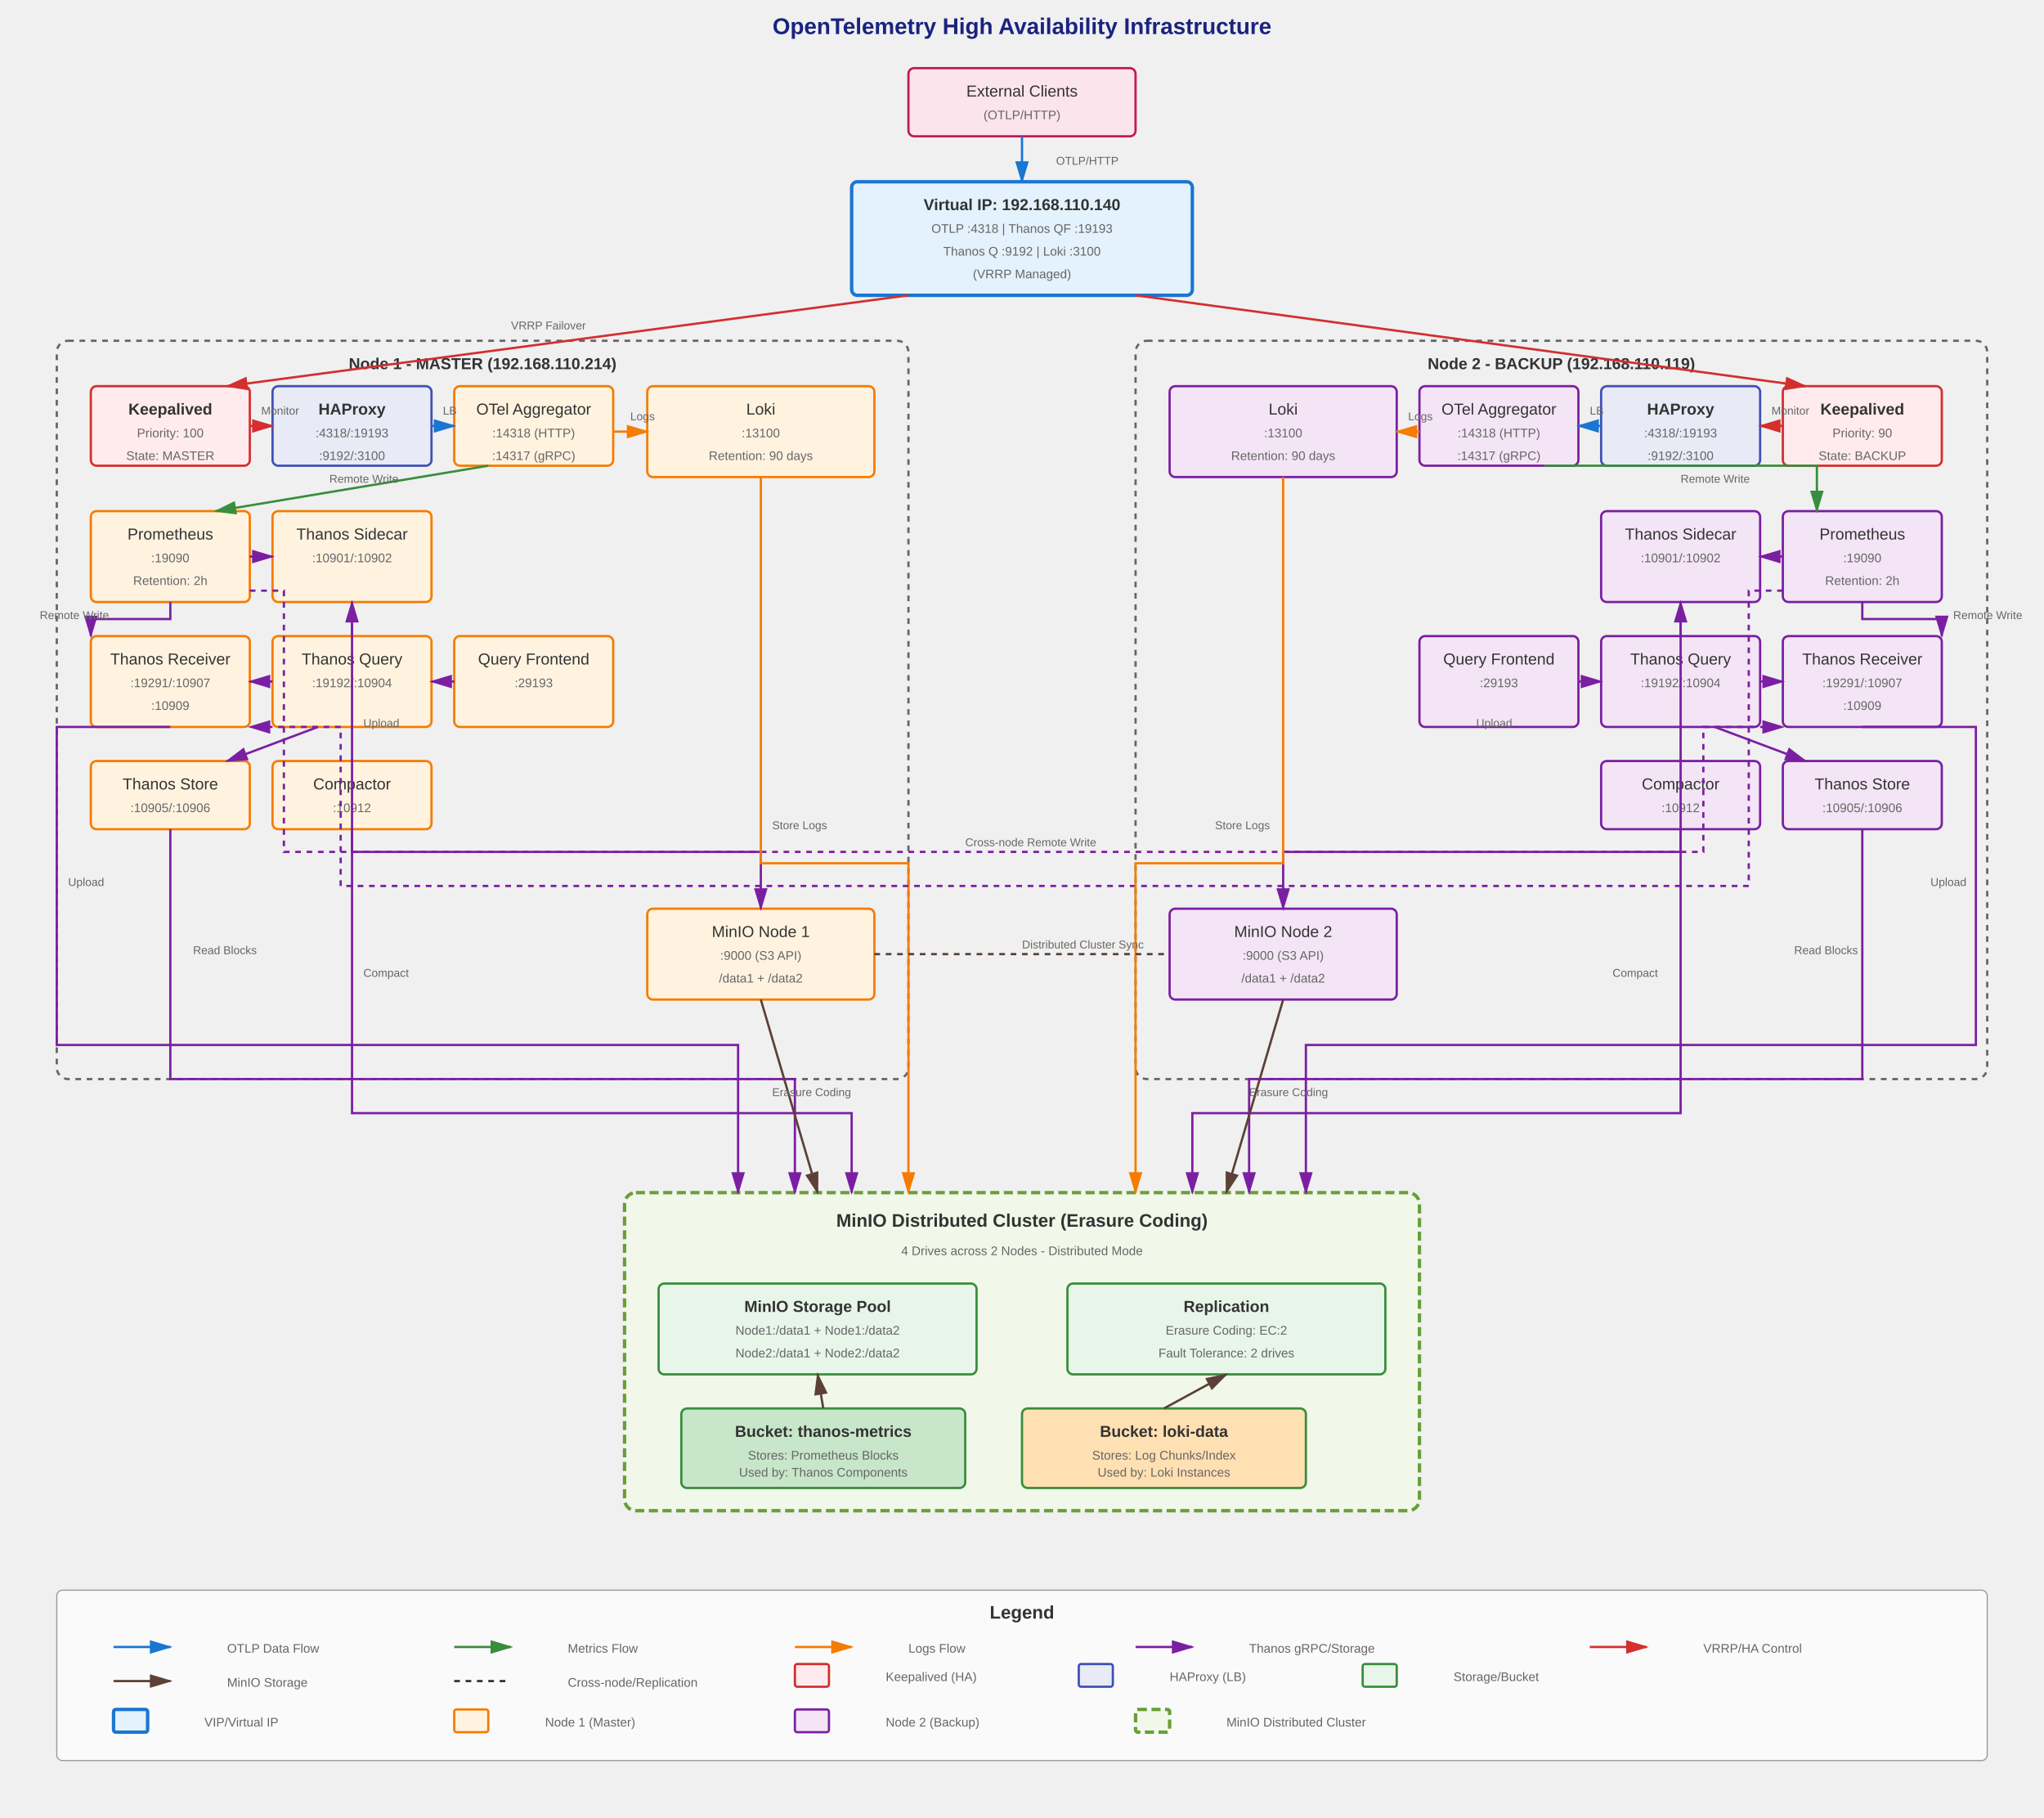
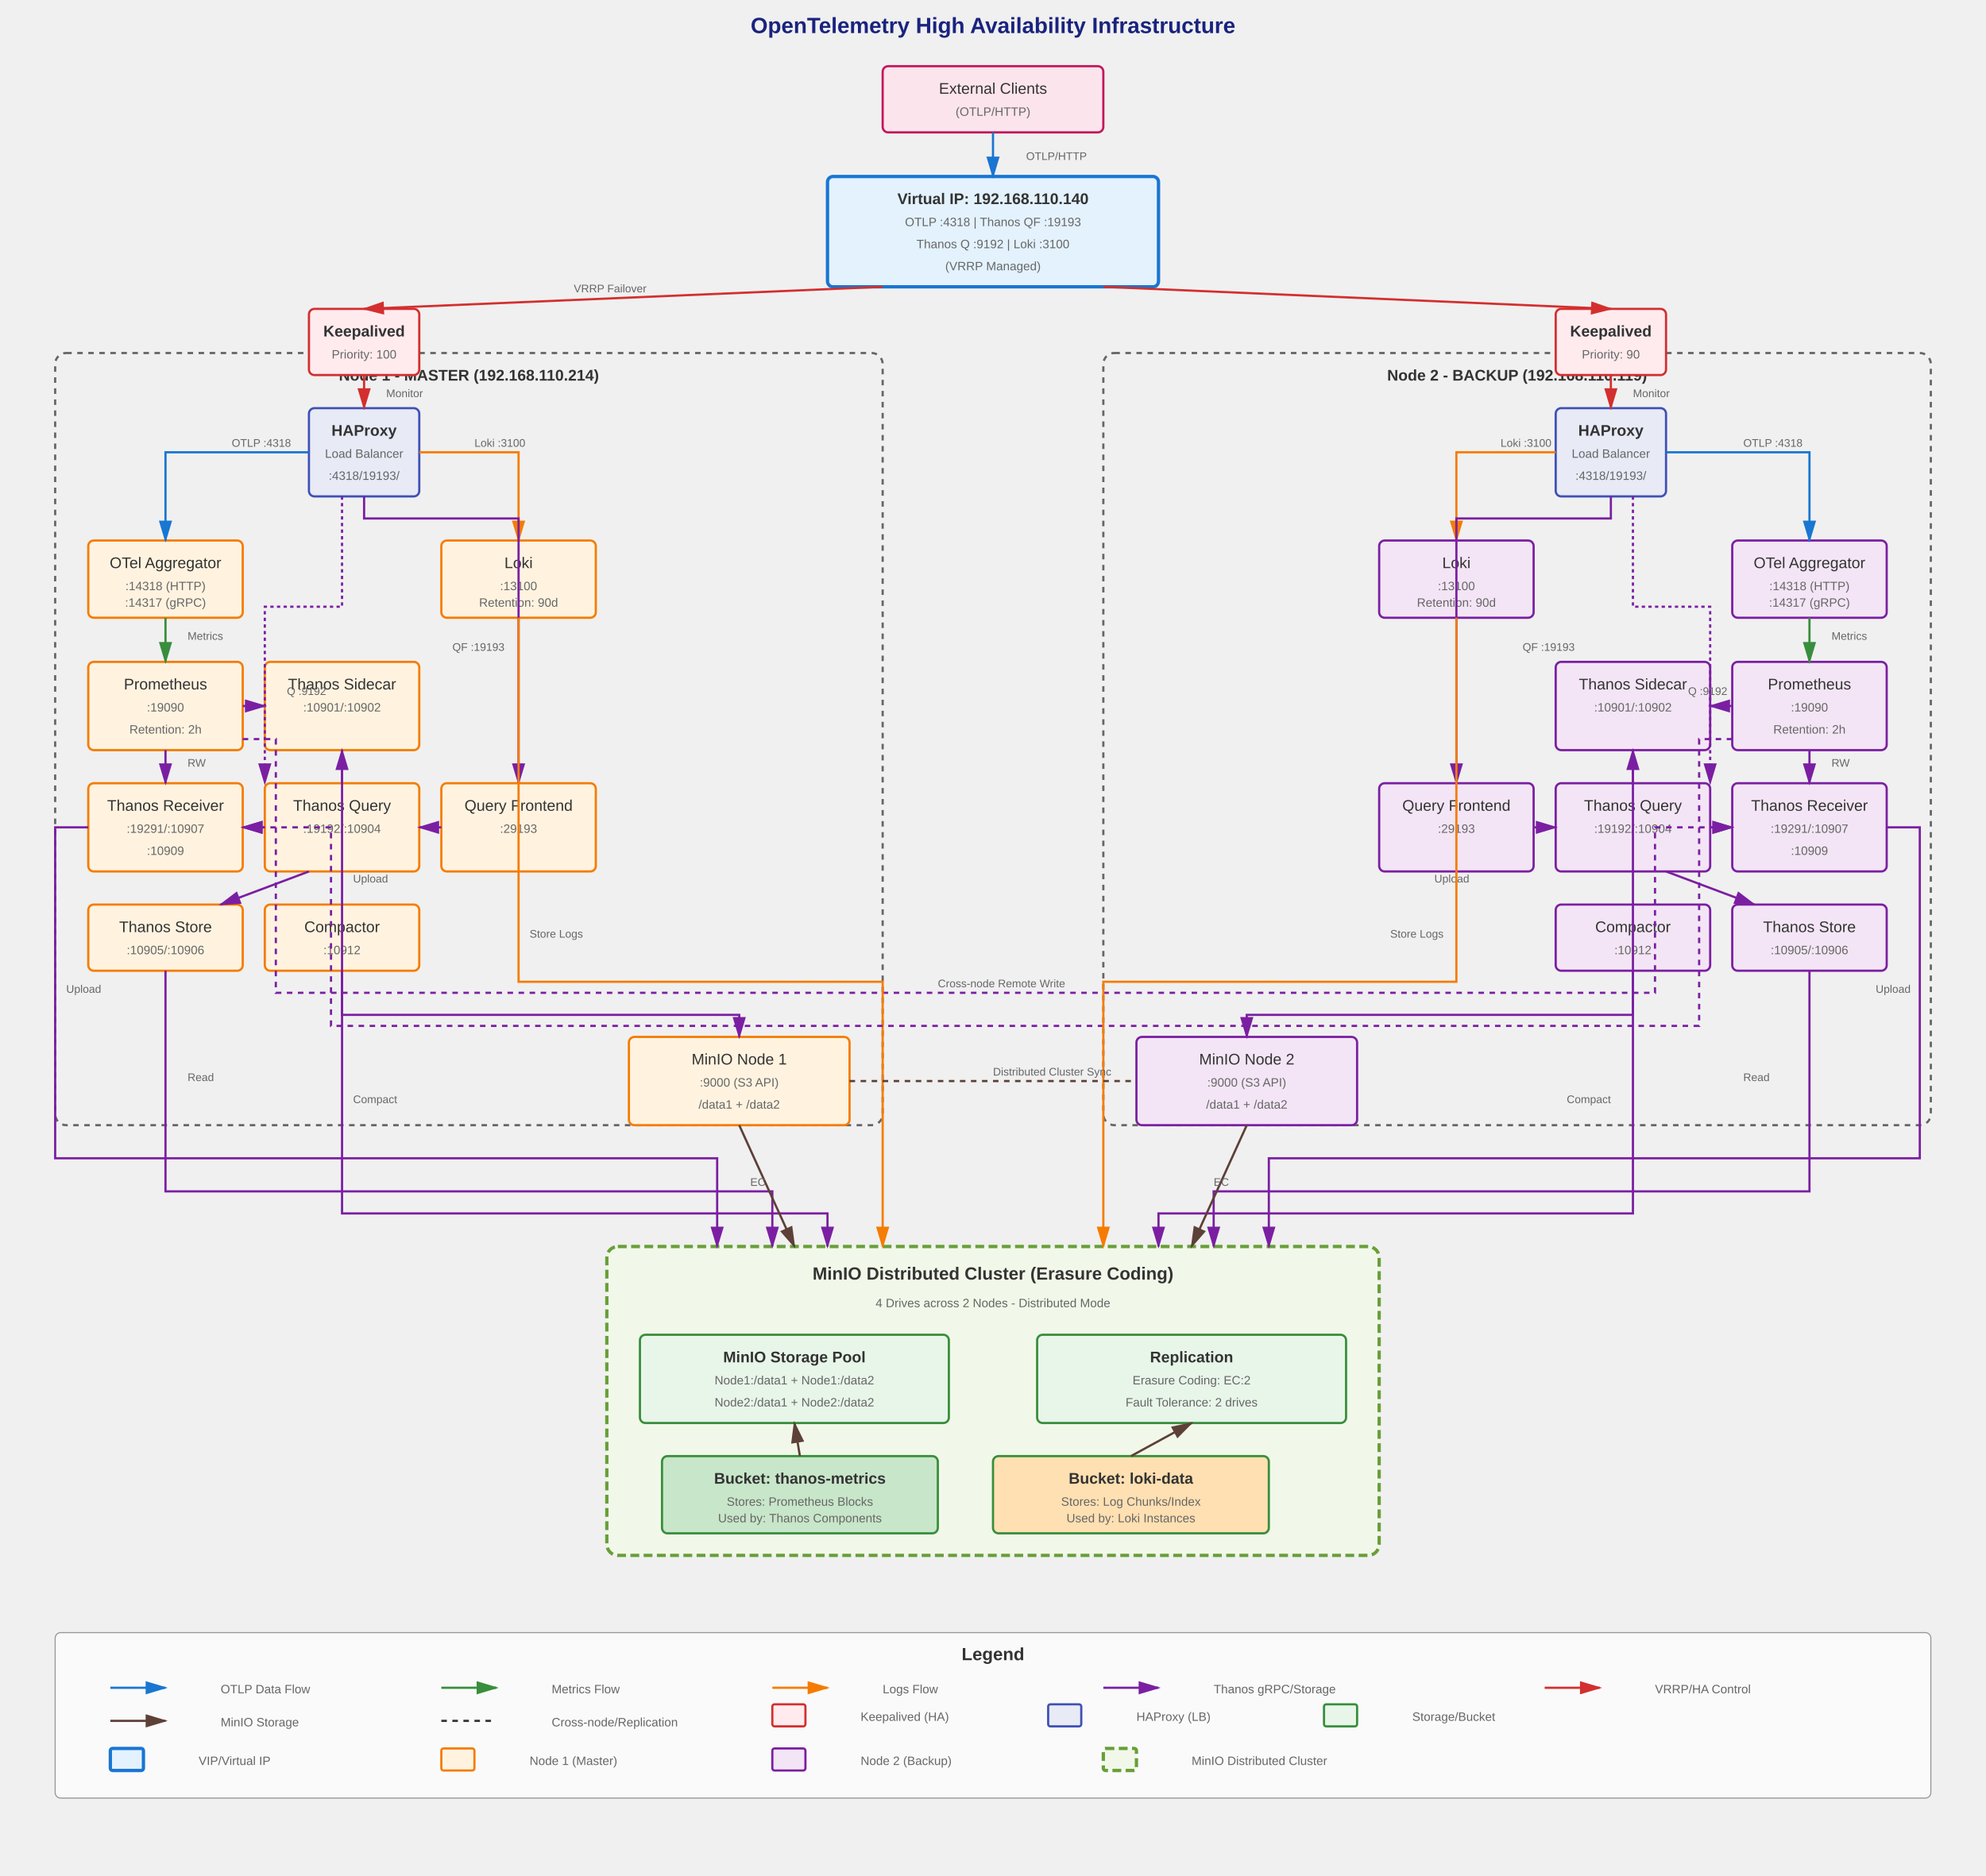
- <svg xmlns="http://www.w3.org/2000/svg" viewBox="0 0 1800 1600" width="1800" height="1600">
+ <svg xmlns="http://www.w3.org/2000/svg" viewBox="0 0 1800 1700" width="1800" height="1700">
  <defs>
    <style>
      .box { fill: #ffffff; stroke: #333; stroke-width: 2; }
      .cluster { fill: #f0f0f0; stroke: #666; stroke-width: 2; stroke-dasharray: 5,5; }
      .vip-box { fill: #e3f2fd; stroke: #1976d2; stroke-width: 3; }
      .master-box { fill: #fff3e0; stroke: #f57c00; stroke-width: 2; }
      .backup-box { fill: #f3e5f5; stroke: #7b1fa2; stroke-width: 2; }
      .storage-box { fill: #e8f5e9; stroke: #388e3c; stroke-width: 2; }
      .client-box { fill: #fce4ec; stroke: #c2185b; stroke-width: 2; }
      .keepalived-box { fill: #ffebee; stroke: #d32f2f; stroke-width: 2; }
      .haproxy-box { fill: #e8eaf6; stroke: #3f51b5; stroke-width: 2; }
      .minio-cluster { fill: #f1f8e9; stroke: #689f38; stroke-width: 3; stroke-dasharray: 8,4; }
      .text { font-family: Arial, sans-serif; font-size: 14px; fill: #333; text-anchor: middle; }
      .text-small { font-family: Arial, sans-serif; font-size: 11px; fill: #666; text-anchor: middle; }
      .title { font-family: Arial, sans-serif; font-size: 20px; font-weight: bold; fill: #1a237e; text-anchor: middle; }
      .label { font-family: Arial, sans-serif; font-size: 10px; fill: #666; }
      .line { stroke: #333; stroke-width: 2; fill: none; }
      .line-blue { stroke: #1976d2; stroke-width: 2; fill: none; }
      .line-orange { stroke: #f57c00; stroke-width: 2; fill: none; }
      .line-green { stroke: #388e3c; stroke-width: 2; fill: none; }
      .line-purple { stroke: #7b1fa2; stroke-width: 2; fill: none; }
      .line-brown { stroke: #5d4037; stroke-width: 2; fill: none; }
      .line-red { stroke: #d32f2f; stroke-width: 2; fill: none; }
      .arrow { stroke: #333; stroke-width: 2; fill: #333; }
    </style>
    <marker id="arrowhead" markerWidth="10" markerHeight="10" refX="9" refY="3" orient="auto">
      <polygon points="0 0, 10 3, 0 6" fill="#333" />
    </marker>
    <marker id="arrowhead-blue" markerWidth="10" markerHeight="10" refX="9" refY="3" orient="auto">
      <polygon points="0 0, 10 3, 0 6" fill="#1976d2" />
    </marker>
    <marker id="arrowhead-orange" markerWidth="10" markerHeight="10" refX="9" refY="3" orient="auto">
      <polygon points="0 0, 10 3, 0 6" fill="#f57c00" />
    </marker>
    <marker id="arrowhead-green" markerWidth="10" markerHeight="10" refX="9" refY="3" orient="auto">
      <polygon points="0 0, 10 3, 0 6" fill="#388e3c" />
    </marker>
    <marker id="arrowhead-purple" markerWidth="10" markerHeight="10" refX="9" refY="3" orient="auto">
      <polygon points="0 0, 10 3, 0 6" fill="#7b1fa2" />
    </marker>
    <marker id="arrowhead-red" markerWidth="10" markerHeight="10" refX="9" refY="3" orient="auto">
      <polygon points="0 0, 10 3, 0 6" fill="#d32f2f" />
    </marker>
    <marker id="arrowhead-brown" markerWidth="10" markerHeight="10" refX="9" refY="3" orient="auto">
      <polygon points="0 0, 10 3, 0 6" fill="#5d4037" />
    </marker>
  </defs>
  <text x="900" y="30" class="title">OpenTelemetry High Availability Infrastructure</text>
  <rect x="800" y="60" width="200" height="60" class="client-box" rx="5" />
  <text x="900" y="85" class="text">External Clients</text>
  <text x="900" y="105" class="text-small">(OTLP/HTTP)</text>
  <rect x="750" y="160" width="300" height="100" class="vip-box" rx="5" />
  <text x="900" y="185" class="text" style="font-weight: bold;">Virtual IP: 192.168.110.140</text>
  <text x="900" y="205" class="text-small">OTLP :4318 | Thanos QF :19193</text>
  <text x="900" y="225" class="text-small">Thanos Q :9192 | Loki :3100</text>
  <text x="900" y="245" class="text-small">(VRRP Managed)</text>
-   <rect x="50" y="300" width="750" height="650" class="cluster" rx="10" />
-   <text x="425" y="325" class="text" style="font-weight: bold;">Node 1 - MASTER (192.168.110.214)</text>
-   <rect x="80" y="340" width="140" height="70" class="keepalived-box" rx="5" />
-   <text x="150" y="365" class="text" style="font-weight: bold;">Keepalived</text>
-   <text x="150" y="385" class="text-small">Priority: 100</text>
-   <text x="150" y="405" class="text-small">State: MASTER</text>
-   <rect x="240" y="340" width="140" height="70" class="haproxy-box" rx="5" />
-   <text x="310" y="365" class="text" style="font-weight: bold;">HAProxy</text>
-   <text x="310" y="385" class="text-small">:4318/:19193</text>
-   <text x="310" y="405" class="text-small">:9192/:3100</text>
-   <rect x="400" y="340" width="140" height="70" class="master-box" rx="5" />
-   <text x="470" y="365" class="text">OTel Aggregator</text>
-   <text x="470" y="385" class="text-small">:14318 (HTTP)</text>
-   <text x="470" y="405" class="text-small">:14317 (gRPC)</text>
-   <rect x="80" y="450" width="140" height="80" class="master-box" rx="5" />
-   <text x="150" y="475" class="text">Prometheus</text>
-   <text x="150" y="495" class="text-small">:19090</text>
-   <text x="150" y="515" class="text-small">Retention: 2h</text>
-   <rect x="240" y="450" width="140" height="80" class="master-box" rx="5" />
-   <text x="310" y="475" class="text">Thanos Sidecar</text>
-   <text x="310" y="495" class="text-small">:10901/:10902</text>
-   <rect x="80" y="560" width="140" height="80" class="master-box" rx="5" />
-   <text x="150" y="585" class="text">Thanos Receiver</text>
-   <text x="150" y="605" class="text-small">:19291/:10907</text>
-   <text x="150" y="625" class="text-small">:10909</text>
-   <rect x="240" y="560" width="140" height="80" class="master-box" rx="5" />
-   <text x="310" y="585" class="text">Thanos Query</text>
-   <text x="310" y="605" class="text-small">:19192/:10904</text>
-   <rect x="400" y="560" width="140" height="80" class="master-box" rx="5" />
-   <text x="470" y="585" class="text">Query Frontend</text>
-   <text x="470" y="605" class="text-small">:29193</text>
-   <rect x="80" y="670" width="140" height="60" class="master-box" rx="5" />
-   <text x="150" y="695" class="text">Thanos Store</text>
-   <text x="150" y="715" class="text-small">:10905/:10906</text>
-   <rect x="240" y="670" width="140" height="60" class="master-box" rx="5" />
-   <text x="310" y="695" class="text">Compactor</text>
-   <text x="310" y="715" class="text-small">:10912</text>
-   <rect x="570" y="340" width="200" height="80" class="master-box" rx="5" />
-   <text x="670" y="365" class="text">Loki</text>
-   <text x="670" y="385" class="text-small">:13100</text>
-   <text x="670" y="405" class="text-small">Retention: 90 days</text>
-   <rect x="570" y="800" width="200" height="80" class="master-box" rx="5" />
-   <text x="670" y="825" class="text">MinIO Node 1</text>
-   <text x="670" y="845" class="text-small">:9000 (S3 API)</text>
-   <text x="670" y="865" class="text-small">/data1 + /data2</text>
-   <rect x="1000" y="300" width="750" height="650" class="cluster" rx="10" />
-   <text x="1375" y="325" class="text" style="font-weight: bold;">Node 2 - BACKUP (192.168.110.119)</text>
-   <rect x="1570" y="340" width="140" height="70" class="keepalived-box" rx="5" />
-   <text x="1640" y="365" class="text" style="font-weight: bold;">Keepalived</text>
-   <text x="1640" y="385" class="text-small">Priority: 90</text>
-   <text x="1640" y="405" class="text-small">State: BACKUP</text>
-   <rect x="1410" y="340" width="140" height="70" class="haproxy-box" rx="5" />
-   <text x="1480" y="365" class="text" style="font-weight: bold;">HAProxy</text>
-   <text x="1480" y="385" class="text-small">:4318/:19193</text>
-   <text x="1480" y="405" class="text-small">:9192/:3100</text>
-   <rect x="1250" y="340" width="140" height="70" class="backup-box" rx="5" />
-   <text x="1320" y="365" class="text">OTel Aggregator</text>
-   <text x="1320" y="385" class="text-small">:14318 (HTTP)</text>
-   <text x="1320" y="405" class="text-small">:14317 (gRPC)</text>
-   <rect x="1570" y="450" width="140" height="80" class="backup-box" rx="5" />
-   <text x="1640" y="475" class="text">Prometheus</text>
-   <text x="1640" y="495" class="text-small">:19090</text>
-   <text x="1640" y="515" class="text-small">Retention: 2h</text>
-   <rect x="1410" y="450" width="140" height="80" class="backup-box" rx="5" />
-   <text x="1480" y="475" class="text">Thanos Sidecar</text>
-   <text x="1480" y="495" class="text-small">:10901/:10902</text>
-   <rect x="1570" y="560" width="140" height="80" class="backup-box" rx="5" />
-   <text x="1640" y="585" class="text">Thanos Receiver</text>
-   <text x="1640" y="605" class="text-small">:19291/:10907</text>
-   <text x="1640" y="625" class="text-small">:10909</text>
-   <rect x="1410" y="560" width="140" height="80" class="backup-box" rx="5" />
-   <text x="1480" y="585" class="text">Thanos Query</text>
-   <text x="1480" y="605" class="text-small">:19192/:10904</text>
-   <rect x="1250" y="560" width="140" height="80" class="backup-box" rx="5" />
-   <text x="1320" y="585" class="text">Query Frontend</text>
-   <text x="1320" y="605" class="text-small">:29193</text>
-   <rect x="1570" y="670" width="140" height="60" class="backup-box" rx="5" />
-   <text x="1640" y="695" class="text">Thanos Store</text>
-   <text x="1640" y="715" class="text-small">:10905/:10906</text>
-   <rect x="1410" y="670" width="140" height="60" class="backup-box" rx="5" />
-   <text x="1480" y="695" class="text">Compactor</text>
-   <text x="1480" y="715" class="text-small">:10912</text>
-   <rect x="1030" y="340" width="200" height="80" class="backup-box" rx="5" />
-   <text x="1130" y="365" class="text">Loki</text>
-   <text x="1130" y="385" class="text-small">:13100</text>
-   <text x="1130" y="405" class="text-small">Retention: 90 days</text>
-   <rect x="1030" y="800" width="200" height="80" class="backup-box" rx="5" />
-   <text x="1130" y="825" class="text">MinIO Node 2</text>
-   <text x="1130" y="845" class="text-small">:9000 (S3 API)</text>
-   <text x="1130" y="865" class="text-small">/data1 + /data2</text>
-   <rect x="550" y="1050" width="700" height="280" class="minio-cluster" rx="10" />
-   <text x="900" y="1080" class="text" style="font-weight: bold; font-size: 16px;">MinIO Distributed Cluster (Erasure Coding)</text>
-   <text x="900" y="1105" class="text-small">4 Drives across 2 Nodes - Distributed Mode</text>
-   <rect x="580" y="1130" width="280" height="80" class="storage-box" rx="5" />
-   <text x="720" y="1155" class="text" style="font-weight: bold;">MinIO Storage Pool</text>
-   <text x="720" y="1175" class="text-small">Node1:/data1 + Node1:/data2</text>
-   <text x="720" y="1195" class="text-small">Node2:/data1 + Node2:/data2</text>
-   <rect x="940" y="1130" width="280" height="80" class="storage-box" rx="5" />
-   <text x="1080" y="1155" class="text" style="font-weight: bold;">Replication</text>
-   <text x="1080" y="1175" class="text-small">Erasure Coding: EC:2</text>
-   <text x="1080" y="1195" class="text-small">Fault Tolerance: 2 drives</text>
-   <rect x="600" y="1240" width="250" height="70" class="storage-box" rx="5" style="fill: #c8e6c9;" />
-   <text x="725" y="1265" class="text" style="font-weight: bold;">Bucket: thanos-metrics</text>
-   <text x="725" y="1285" class="text-small">Stores: Prometheus Blocks</text>
-   <text x="725" y="1300" class="text-small">Used by: Thanos Components</text>
-   <rect x="900" y="1240" width="250" height="70" class="storage-box" rx="5" style="fill: #ffe0b2;" />
-   <text x="1025" y="1265" class="text" style="font-weight: bold;">Bucket: loki-data</text>
-   <text x="1025" y="1285" class="text-small">Stores: Log Chunks/Index</text>
-   <text x="1025" y="1300" class="text-small">Used by: Loki Instances</text>
-   <line x1="900" y1="120" x2="900" y2="160" class="line-blue" marker-end="url(#arrowhead-blue)" />
+   <rect x="50" y="320" width="750" height="700" class="cluster" rx="10" />
+   <text x="425" y="345" class="text" style="font-weight: bold;">Node 1 - MASTER (192.168.110.214)</text>
+   <rect x="280" y="280" width="100" height="60" class="keepalived-box" rx="5" />
+   <text x="330" y="305" class="text" style="font-weight: bold;">Keepalived</text>
+   <text x="330" y="325" class="text-small">Priority: 100</text>
+   <rect x="280" y="370" width="100" height="80" class="haproxy-box" rx="5" />
+   <text x="330" y="395" class="text" style="font-weight: bold;">HAProxy</text>
+   <text x="330" y="415" class="text-small">Load Balancer</text>
+   <text x="330" y="435" class="text-small">:4318/19193/</text>
+   <rect x="80" y="490" width="140" height="70" class="master-box" rx="5" />
+   <text x="150" y="515" class="text">OTel Aggregator</text>
+   <text x="150" y="535" class="text-small">:14318 (HTTP)</text>
+   <text x="150" y="550" class="text-small">:14317 (gRPC)</text>
+   <rect x="80" y="600" width="140" height="80" class="master-box" rx="5" />
+   <text x="150" y="625" class="text">Prometheus</text>
+   <text x="150" y="645" class="text-small">:19090</text>
+   <text x="150" y="665" class="text-small">Retention: 2h</text>
+   <rect x="240" y="600" width="140" height="80" class="master-box" rx="5" />
+   <text x="310" y="625" class="text">Thanos Sidecar</text>
+   <text x="310" y="645" class="text-small">:10901/:10902</text>
+   <rect x="80" y="710" width="140" height="80" class="master-box" rx="5" />
+   <text x="150" y="735" class="text">Thanos Receiver</text>
+   <text x="150" y="755" class="text-small">:19291/:10907</text>
+   <text x="150" y="775" class="text-small">:10909</text>
+   <rect x="240" y="710" width="140" height="80" class="master-box" rx="5" />
+   <text x="310" y="735" class="text">Thanos Query</text>
+   <text x="310" y="755" class="text-small">:19192/:10904</text>
+   <rect x="400" y="710" width="140" height="80" class="master-box" rx="5" />
+   <text x="470" y="735" class="text">Query Frontend</text>
+   <text x="470" y="755" class="text-small">:29193</text>
+   <rect x="80" y="820" width="140" height="60" class="master-box" rx="5" />
+   <text x="150" y="845" class="text">Thanos Store</text>
+   <text x="150" y="865" class="text-small">:10905/:10906</text>
+   <rect x="240" y="820" width="140" height="60" class="master-box" rx="5" />
+   <text x="310" y="845" class="text">Compactor</text>
+   <text x="310" y="865" class="text-small">:10912</text>
+   <rect x="400" y="490" width="140" height="70" class="master-box" rx="5" />
+   <text x="470" y="515" class="text">Loki</text>
+   <text x="470" y="535" class="text-small">:13100</text>
+   <text x="470" y="550" class="text-small">Retention: 90d</text>
+   <rect x="570" y="940" width="200" height="80" class="master-box" rx="5" />
+   <text x="670" y="965" class="text">MinIO Node 1</text>
+   <text x="670" y="985" class="text-small">:9000 (S3 API)</text>
+   <text x="670" y="1005" class="text-small">/data1 + /data2</text>
+   <rect x="1000" y="320" width="750" height="700" class="cluster" rx="10" />
+   <text x="1375" y="345" class="text" style="font-weight: bold;">Node 2 - BACKUP (192.168.110.119)</text>
+   <rect x="1410" y="280" width="100" height="60" class="keepalived-box" rx="5" />
+   <text x="1460" y="305" class="text" style="font-weight: bold;">Keepalived</text>
+   <text x="1460" y="325" class="text-small">Priority: 90</text>
+   <rect x="1410" y="370" width="100" height="80" class="haproxy-box" rx="5" />
+   <text x="1460" y="395" class="text" style="font-weight: bold;">HAProxy</text>
+   <text x="1460" y="415" class="text-small">Load Balancer</text>
+   <text x="1460" y="435" class="text-small">:4318/19193/</text>
+   <rect x="1570" y="490" width="140" height="70" class="backup-box" rx="5" />
+   <text x="1640" y="515" class="text">OTel Aggregator</text>
+   <text x="1640" y="535" class="text-small">:14318 (HTTP)</text>
+   <text x="1640" y="550" class="text-small">:14317 (gRPC)</text>
+   <rect x="1570" y="600" width="140" height="80" class="backup-box" rx="5" />
+   <text x="1640" y="625" class="text">Prometheus</text>
+   <text x="1640" y="645" class="text-small">:19090</text>
+   <text x="1640" y="665" class="text-small">Retention: 2h</text>
+   <rect x="1410" y="600" width="140" height="80" class="backup-box" rx="5" />
+   <text x="1480" y="625" class="text">Thanos Sidecar</text>
+   <text x="1480" y="645" class="text-small">:10901/:10902</text>
+   <rect x="1570" y="710" width="140" height="80" class="backup-box" rx="5" />
+   <text x="1640" y="735" class="text">Thanos Receiver</text>
+   <text x="1640" y="755" class="text-small">:19291/:10907</text>
+   <text x="1640" y="775" class="text-small">:10909</text>
+   <rect x="1410" y="710" width="140" height="80" class="backup-box" rx="5" />
+   <text x="1480" y="735" class="text">Thanos Query</text>
+   <text x="1480" y="755" class="text-small">:19192/:10904</text>
+   <rect x="1250" y="710" width="140" height="80" class="backup-box" rx="5" />
+   <text x="1320" y="735" class="text">Query Frontend</text>
+   <text x="1320" y="755" class="text-small">:29193</text>
+   <rect x="1570" y="820" width="140" height="60" class="backup-box" rx="5" />
+   <text x="1640" y="845" class="text">Thanos Store</text>
+   <text x="1640" y="865" class="text-small">:10905/:10906</text>
+   <rect x="1410" y="820" width="140" height="60" class="backup-box" rx="5" />
+   <text x="1480" y="845" class="text">Compactor</text>
+   <text x="1480" y="865" class="text-small">:10912</text>
+   <rect x="1250" y="490" width="140" height="70" class="backup-box" rx="5" />
+   <text x="1320" y="515" class="text">Loki</text>
+   <text x="1320" y="535" class="text-small">:13100</text>
+   <text x="1320" y="550" class="text-small">Retention: 90d</text>
+   <rect x="1030" y="940" width="200" height="80" class="backup-box" rx="5" />
+   <text x="1130" y="965" class="text">MinIO Node 2</text>
+   <text x="1130" y="985" class="text-small">:9000 (S3 API)</text>
+   <text x="1130" y="1005" class="text-small">/data1 + /data2</text>
+   <rect x="550" y="1130" width="700" height="280" class="minio-cluster" rx="10" />
+   <text x="900" y="1160" class="text" style="font-weight: bold; font-size: 16px;">MinIO Distributed Cluster (Erasure Coding)</text>
+   <text x="900" y="1185" class="text-small">4 Drives across 2 Nodes - Distributed Mode</text>
+   <rect x="580" y="1210" width="280" height="80" class="storage-box" rx="5" />
+   <text x="720" y="1235" class="text" style="font-weight: bold;">MinIO Storage Pool</text>
+   <text x="720" y="1255" class="text-small">Node1:/data1 + Node1:/data2</text>
+   <text x="720" y="1275" class="text-small">Node2:/data1 + Node2:/data2</text>
+   <rect x="940" y="1210" width="280" height="80" class="storage-box" rx="5" />
+   <text x="1080" y="1235" class="text" style="font-weight: bold;">Replication</text>
+   <text x="1080" y="1255" class="text-small">Erasure Coding: EC:2</text>
+   <text x="1080" y="1275" class="text-small">Fault Tolerance: 2 drives</text>
+   <rect x="600" y="1320" width="250" height="70" class="storage-box" rx="5" style="fill: #c8e6c9;" />
+   <text x="725" y="1345" class="text" style="font-weight: bold;">Bucket: thanos-metrics</text>
+   <text x="725" y="1365" class="text-small">Stores: Prometheus Blocks</text>
+   <text x="725" y="1380" class="text-small">Used by: Thanos Components</text>
+   <rect x="900" y="1320" width="250" height="70" class="storage-box" rx="5" style="fill: #ffe0b2;" />
+   <text x="1025" y="1345" class="text" style="font-weight: bold;">Bucket: loki-data</text>
+   <text x="1025" y="1365" class="text-small">Stores: Log Chunks/Index</text>
+   <text x="1025" y="1380" class="text-small">Used by: Loki Instances</text>
+   <path d="M 900,120 L 900,160" class="line-blue" marker-end="url(#arrowhead-blue)" />
  <text x="930" y="145" class="label" fill="#1976d2">OTLP/HTTP</text>
-   <line x1="800" y1="260" x2="200" y2="340" class="line-red" marker-end="url(#arrowhead-red)" />
-   <text x="450" y="290" class="label" fill="#d32f2f">VRRP Failover</text>
-   <line x1="1000" y1="260" x2="1590" y2="340" class="line-red" marker-end="url(#arrowhead-red)" />
-   <line x1="220" y1="375" x2="240" y2="375" class="line-red" marker-end="url(#arrowhead-red)" />
-   <text x="230" y="365" class="label" fill="#d32f2f">Monitor</text>
-   <line x1="380" y1="375" x2="400" y2="375" class="line-blue" marker-end="url(#arrowhead-blue)" />
-   <text x="390" y="365" class="label" fill="#1976d2">LB</text>
-   <line x1="430" y1="410" x2="190" y2="450" class="line-green" marker-end="url(#arrowhead-green)" />
-   <text x="290" y="425" class="label" fill="#388e3c">Remote Write</text>
-   <line x1="540" y1="380" x2="570" y2="380" class="line-orange" marker-end="url(#arrowhead-orange)" />
-   <text x="555" y="370" class="label" fill="#f57c00">Logs</text>
-   <line x1="220" y1="490" x2="240" y2="490" class="line-purple" marker-end="url(#arrowhead-purple)" />
-   <path d="M 150,530 L 150,545 L 80,545 L 80,560" class="line-purple" marker-end="url(#arrowhead-purple)" />
-   <text x="35" y="545" class="label" fill="#7b1fa2">Remote Write</text>
-   <path d="M 220,520 L 250,520 L 250,750 L 1500,750 L 1500,640 L 1570,640" class="line-purple" style="stroke-dasharray: 5,5" marker-end="url(#arrowhead-purple)" />
-   <text x="850" y="745" class="label" fill="#7b1fa2">Cross-node Remote Write</text>
-   <line x1="400" y1="600" x2="380" y2="600" class="line-purple" marker-end="url(#arrowhead-purple)" />
-   <line x1="310" y1="560" x2="310" y2="530" class="line-purple" marker-end="url(#arrowhead-purple)" />
-   <line x1="240" y1="600" x2="220" y2="600" class="line-purple" marker-end="url(#arrowhead-purple)" />
-   <line x1="280" y1="640" x2="200" y2="670" class="line-purple" marker-end="url(#arrowhead-purple)" />
-   <path d="M 310,530 L 310,750 L 670,750 L 670,800" class="line-purple" marker-end="url(#arrowhead-purple)" />
-   <text x="320" y="640" class="label" fill="#7b1fa2">Upload</text>
-   <path d="M 150,730 L 150,950 L 700,950 L 700,1050" class="line-purple" marker-end="url(#arrowhead-purple)" />
-   <text x="170" y="840" class="label" fill="#7b1fa2">Read Blocks</text>
-   <path d="M 150,640 L 50,640 L 50,920 L 650,920 L 650,1050" class="line-purple" marker-end="url(#arrowhead-purple)" />
-   <text x="60" y="780" class="label" fill="#7b1fa2">Upload</text>
-   <path d="M 310,730 L 310,980 L 750,980 L 750,1050" class="line-purple" marker-end="url(#arrowhead-purple)" />
-   <text x="320" y="860" class="label" fill="#7b1fa2">Compact</text>
-   <path d="M 670,420 L 670,760 L 800,760 L 800,1050" class="line-orange" marker-end="url(#arrowhead-orange)" />
-   <text x="680" y="730" class="label" fill="#f57c00">Store Logs</text>
-   <line x1="670" y1="880" x2="720" y2="1050" class="line-brown" marker-end="url(#arrowhead-brown)" />
-   <text x="680" y="965" class="label" fill="#5d4037">Erasure Coding</text>
-   <line x1="1570" y1="375" x2="1550" y2="375" class="line-red" marker-end="url(#arrowhead-red)" />
-   <text x="1560" y="365" class="label" fill="#d32f2f">Monitor</text>
-   <line x1="1410" y1="375" x2="1390" y2="375" class="line-blue" marker-end="url(#arrowhead-blue)" />
-   <text x="1400" y="365" class="label" fill="#1976d2">LB</text>
-   <path d="M 1360,410 L 1600,410 L 1600,450" class="line-green" marker-end="url(#arrowhead-green)" />
-   <text x="1480" y="425" class="label" fill="#388e3c">Remote Write</text>
-   <line x1="1250" y1="380" x2="1230" y2="380" class="line-orange" marker-end="url(#arrowhead-orange)" />
-   <text x="1240" y="370" class="label" fill="#f57c00">Logs</text>
-   <line x1="1570" y1="490" x2="1550" y2="490" class="line-purple" marker-end="url(#arrowhead-purple)" />
-   <path d="M 1640,530 L 1640,545 L 1710,545 L 1710,560" class="line-purple" marker-end="url(#arrowhead-purple)" />
-   <text x="1720" y="545" class="label" fill="#7b1fa2">Remote Write</text>
-   <path d="M 1570,520 L 1540,520 L 1540,780 L 300,780 L 300,640 L 220,640" class="line-purple" style="stroke-dasharray: 5,5" marker-end="url(#arrowhead-purple)" />
-   <line x1="1390" y1="600" x2="1410" y2="600" class="line-purple" marker-end="url(#arrowhead-purple)" />
-   <line x1="1480" y1="560" x2="1480" y2="530" class="line-purple" marker-end="url(#arrowhead-purple)" />
-   <line x1="1550" y1="600" x2="1570" y2="600" class="line-purple" marker-end="url(#arrowhead-purple)" />
-   <line x1="1510" y1="640" x2="1590" y2="670" class="line-purple" marker-end="url(#arrowhead-purple)" />
-   <path d="M 1480,530 L 1480,750 L 1130,750 L 1130,800" class="line-purple" marker-end="url(#arrowhead-purple)" />
-   <text x="1300" y="640" class="label" fill="#7b1fa2">Upload</text>
-   <path d="M 1640,730 L 1640,950 L 1100,950 L 1100,1050" class="line-purple" marker-end="url(#arrowhead-purple)" />
-   <text x="1580" y="840" class="label" fill="#7b1fa2">Read Blocks</text>
-   <path d="M 1640,640 L 1740,640 L 1740,920 L 1150,920 L 1150,1050" class="line-purple" marker-end="url(#arrowhead-purple)" />
-   <text x="1700" y="780" class="label" fill="#7b1fa2">Upload</text>
-   <path d="M 1480,730 L 1480,980 L 1050,980 L 1050,1050" class="line-purple" marker-end="url(#arrowhead-purple)" />
-   <text x="1420" y="860" class="label" fill="#7b1fa2">Compact</text>
-   <path d="M 1130,420 L 1130,760 L 1000,760 L 1000,1050" class="line-orange" marker-end="url(#arrowhead-orange)" />
-   <text x="1070" y="730" class="label" fill="#f57c00">Store Logs</text>
-   <line x1="1130" y1="880" x2="1080" y2="1050" class="line-brown" marker-end="url(#arrowhead-brown)" />
-   <text x="1100" y="965" class="label" fill="#5d4037">Erasure Coding</text>
-   <line x1="770" y1="840" x2="1030" y2="840" class="line-brown" style="stroke-dasharray: 5,5" />
-   <text x="900" y="835" class="label" fill="#5d4037">Distributed Cluster Sync</text>
-   <line x1="725" y1="1240" x2="720" y2="1210" class="line-brown" marker-end="url(#arrowhead-brown)" />
-   <line x1="1025" y1="1240" x2="1080" y2="1210" class="line-brown" marker-end="url(#arrowhead-brown)" />
-   <rect x="50" y="1400" width="1700" height="150" fill="#fafafa" stroke="#999" stroke-width="1" rx="5" />
-   <text x="900" y="1425" class="text" style="font-weight: bold; font-size: 16px;">Legend</text>
-   <line x1="100" y1="1450" x2="150" y2="1450" class="line-blue" marker-end="url(#arrowhead-blue)" />
-   <text x="200" y="1455" class="text-small" style="text-anchor: start;">OTLP Data Flow</text>
-   <line x1="400" y1="1450" x2="450" y2="1450" class="line-green" marker-end="url(#arrowhead-green)" />
-   <text x="500" y="1455" class="text-small" style="text-anchor: start;">Metrics Flow</text>
-   <line x1="700" y1="1450" x2="750" y2="1450" class="line-orange" marker-end="url(#arrowhead-orange)" />
-   <text x="800" y="1455" class="text-small" style="text-anchor: start;">Logs Flow</text>
-   <line x1="1000" y1="1450" x2="1050" y2="1450" class="line-purple" marker-end="url(#arrowhead-purple)" />
-   <text x="1100" y="1455" class="text-small" style="text-anchor: start;">Thanos gRPC/Storage</text>
-   <line x1="1400" y1="1450" x2="1450" y2="1450" class="line-red" marker-end="url(#arrowhead-red)" />
-   <text x="1500" y="1455" class="text-small" style="text-anchor: start;">VRRP/HA Control</text>
-   <line x1="100" y1="1480" x2="150" y2="1480" class="line-brown" marker-end="url(#arrowhead-brown)" />
-   <text x="200" y="1485" class="text-small" style="text-anchor: start;">MinIO Storage</text>
-   <line x1="400" y1="1480" x2="450" y2="1480" class="line" style="stroke-dasharray: 5,5" />
-   <text x="500" y="1485" class="text-small" style="text-anchor: start;">Cross-node/Replication</text>
-   <rect x="700" y="1465" width="30" height="20" class="keepalived-box" rx="2" />
-   <text x="780" y="1480" class="text-small" style="text-anchor: start;">Keepalived (HA)</text>
-   <rect x="950" y="1465" width="30" height="20" class="haproxy-box" rx="2" />
-   <text x="1030" y="1480" class="text-small" style="text-anchor: start;">HAProxy (LB)</text>
-   <rect x="1200" y="1465" width="30" height="20" class="storage-box" rx="2" />
-   <text x="1280" y="1480" class="text-small" style="text-anchor: start;">Storage/Bucket</text>
-   <rect x="100" y="1505" width="30" height="20" class="vip-box" rx="2" />
-   <text x="180" y="1520" class="text-small" style="text-anchor: start;">VIP/Virtual IP</text>
-   <rect x="400" y="1505" width="30" height="20" class="master-box" rx="2" />
-   <text x="480" y="1520" class="text-small" style="text-anchor: start;">Node 1 (Master)</text>
-   <rect x="700" y="1505" width="30" height="20" class="backup-box" rx="2" />
-   <text x="780" y="1520" class="text-small" style="text-anchor: start;">Node 2 (Backup)</text>
-   <rect x="1000" y="1505" width="30" height="20" class="minio-cluster" rx="2" />
-   <text x="1080" y="1520" class="text-small" style="text-anchor: start;">MinIO Distributed Cluster</text>
+   <path d="M 800,260 L 330,280" class="line-red" marker-end="url(#arrowhead-red)" />
+   <text x="520" y="265" class="label" fill="#d32f2f">VRRP Failover</text>
+   <path d="M 1000,260 L 1460,280" class="line-red" marker-end="url(#arrowhead-red)" />
+   <path d="M 330,340 L 330,370" class="line-red" marker-end="url(#arrowhead-red)" />
+   <text x="350" y="360" class="label" fill="#d32f2f">Monitor</text>
+   <path d="M 280,410 L 150,410 L 150,490" class="line-blue" marker-end="url(#arrowhead-blue)" />
+   <text x="210" y="405" class="label" fill="#1976d2">OTLP :4318</text>
+   <path d="M 380,410 L 470,410 L 470,490" class="line-orange" marker-end="url(#arrowhead-orange)" />
+   <text x="430" y="405" class="label" fill="#f57c00">Loki :3100</text>
+   <path d="M 330,450 L 330,470 L 470,470 L 470,710" class="line-purple" marker-end="url(#arrowhead-purple)" />
+   <text x="410" y="590" class="label" fill="#7b1fa2">QF :19193</text>
+   <path d="M 310,450 L 310,470 L 310,550 L 240,550 L 240,710" class="line-purple" style="stroke-dasharray: 3,3" marker-end="url(#arrowhead-purple)" />
+   <text x="260" y="630" class="label" fill="#7b1fa2">Q :9192</text>
+   <path d="M 150,560 L 150,600" class="line-green" marker-end="url(#arrowhead-green)" />
+   <text x="170" y="580" class="label" fill="#388e3c">Metrics</text>
+   <path d="M 220,640 L 240,640" class="line-purple" marker-end="url(#arrowhead-purple)" />
+   <path d="M 150,680 L 150,710" class="line-purple" marker-end="url(#arrowhead-purple)" />
+   <text x="170" y="695" class="label" fill="#7b1fa2">RW</text>
+   <path d="M 220,670 L 250,670 L 250,900 L 1500,900 L 1500,750 L 1570,750" class="line-purple" style="stroke-dasharray: 5,5" marker-end="url(#arrowhead-purple)" />
+   <text x="850" y="895" class="label" fill="#7b1fa2">Cross-node Remote Write</text>
+   <path d="M 400,750 L 380,750" class="line-purple" marker-end="url(#arrowhead-purple)" />
+   <path d="M 310,710 L 310,680" class="line-purple" marker-end="url(#arrowhead-purple)" />
+   <path d="M 240,750 L 220,750" class="line-purple" marker-end="url(#arrowhead-purple)" />
+   <path d="M 280,790 L 200,820" class="line-purple" marker-end="url(#arrowhead-purple)" />
+   <path d="M 310,680 L 310,920 L 670,920 L 670,940" class="line-purple" marker-end="url(#arrowhead-purple)" />
+   <text x="320" y="800" class="label" fill="#7b1fa2">Upload</text>
+   <path d="M 150,880 L 150,1080 L 700,1080 L 700,1130" class="line-purple" marker-end="url(#arrowhead-purple)" />
+   <text x="170" y="980" class="label" fill="#7b1fa2">Read</text>
+   <path d="M 80,750 L 50,750 L 50,1050 L 650,1050 L 650,1130" class="line-purple" marker-end="url(#arrowhead-purple)" />
+   <text x="60" y="900" class="label" fill="#7b1fa2">Upload</text>
+   <path d="M 310,880 L 310,1100 L 750,1100 L 750,1130" class="line-purple" marker-end="url(#arrowhead-purple)" />
+   <text x="320" y="1000" class="label" fill="#7b1fa2">Compact</text>
+   <path d="M 470,560 L 470,890 L 800,890 L 800,1130" class="line-orange" marker-end="url(#arrowhead-orange)" />
+   <text x="480" y="850" class="label" fill="#f57c00">Store Logs</text>
+   <path d="M 670,1020 L 720,1130" class="line-brown" marker-end="url(#arrowhead-brown)" />
+   <text x="680" y="1075" class="label" fill="#5d4037">EC</text>
+   <path d="M 1460,340 L 1460,370" class="line-red" marker-end="url(#arrowhead-red)" />
+   <text x="1480" y="360" class="label" fill="#d32f2f">Monitor</text>
+   <path d="M 1510,410 L 1640,410 L 1640,490" class="line-blue" marker-end="url(#arrowhead-blue)" />
+   <text x="1580" y="405" class="label" fill="#1976d2">OTLP :4318</text>
+   <path d="M 1410,410 L 1320,410 L 1320,490" class="line-orange" marker-end="url(#arrowhead-orange)" />
+   <text x="1360" y="405" class="label" fill="#f57c00">Loki :3100</text>
+   <path d="M 1460,450 L 1460,470 L 1320,470 L 1320,710" class="line-purple" marker-end="url(#arrowhead-purple)" />
+   <text x="1380" y="590" class="label" fill="#7b1fa2">QF :19193</text>
+   <path d="M 1480,450 L 1480,470 L 1480,550 L 1550,550 L 1550,710" class="line-purple" style="stroke-dasharray: 3,3" marker-end="url(#arrowhead-purple)" />
+   <text x="1530" y="630" class="label" fill="#7b1fa2">Q :9192</text>
+   <path d="M 1640,560 L 1640,600" class="line-green" marker-end="url(#arrowhead-green)" />
+   <text x="1660" y="580" class="label" fill="#388e3c">Metrics</text>
+   <path d="M 1570,640 L 1550,640" class="line-purple" marker-end="url(#arrowhead-purple)" />
+   <path d="M 1640,680 L 1640,710" class="line-purple" marker-end="url(#arrowhead-purple)" />
+   <text x="1660" y="695" class="label" fill="#7b1fa2">RW</text>
+   <path d="M 1570,670 L 1540,670 L 1540,930 L 300,930 L 300,750 L 220,750" class="line-purple" style="stroke-dasharray: 5,5" marker-end="url(#arrowhead-purple)" />
+   <path d="M 1390,750 L 1410,750" class="line-purple" marker-end="url(#arrowhead-purple)" />
+   <path d="M 1480,710 L 1480,680" class="line-purple" marker-end="url(#arrowhead-purple)" />
+   <path d="M 1550,750 L 1570,750" class="line-purple" marker-end="url(#arrowhead-purple)" />
+   <path d="M 1510,790 L 1590,820" class="line-purple" marker-end="url(#arrowhead-purple)" />
+   <path d="M 1480,680 L 1480,920 L 1130,920 L 1130,940" class="line-purple" marker-end="url(#arrowhead-purple)" />
+   <text x="1300" y="800" class="label" fill="#7b1fa2">Upload</text>
+   <path d="M 1640,880 L 1640,1080 L 1100,1080 L 1100,1130" class="line-purple" marker-end="url(#arrowhead-purple)" />
+   <text x="1580" y="980" class="label" fill="#7b1fa2">Read</text>
+   <path d="M 1710,750 L 1740,750 L 1740,1050 L 1150,1050 L 1150,1130" class="line-purple" marker-end="url(#arrowhead-purple)" />
+   <text x="1700" y="900" class="label" fill="#7b1fa2">Upload</text>
+   <path d="M 1480,880 L 1480,1100 L 1050,1100 L 1050,1130" class="line-purple" marker-end="url(#arrowhead-purple)" />
+   <text x="1420" y="1000" class="label" fill="#7b1fa2">Compact</text>
+   <path d="M 1320,560 L 1320,890 L 1000,890 L 1000,1130" class="line-orange" marker-end="url(#arrowhead-orange)" />
+   <text x="1260" y="850" class="label" fill="#f57c00">Store Logs</text>
+   <path d="M 1130,1020 L 1080,1130" class="line-brown" marker-end="url(#arrowhead-brown)" />
+   <text x="1100" y="1075" class="label" fill="#5d4037">EC</text>
+   <line x1="770" y1="980" x2="1030" y2="980" class="line-brown" style="stroke-dasharray: 5,5" />
+   <text x="900" y="975" class="label" fill="#5d4037">Distributed Cluster Sync</text>
+   <path d="M 725,1320 L 720,1290" class="line-brown" marker-end="url(#arrowhead-brown)" />
+   <path d="M 1025,1320 L 1080,1290" class="line-brown" marker-end="url(#arrowhead-brown)" />
+   <rect x="50" y="1480" width="1700" height="150" fill="#fafafa" stroke="#999" stroke-width="1" rx="5" />
+   <text x="900" y="1505" class="text" style="font-weight: bold; font-size: 16px;">Legend</text>
+   <line x1="100" y1="1530" x2="150" y2="1530" class="line-blue" marker-end="url(#arrowhead-blue)" />
+   <text x="200" y="1535" class="text-small" style="text-anchor: start;">OTLP Data Flow</text>
+   <line x1="400" y1="1530" x2="450" y2="1530" class="line-green" marker-end="url(#arrowhead-green)" />
+   <text x="500" y="1535" class="text-small" style="text-anchor: start;">Metrics Flow</text>
+   <line x1="700" y1="1530" x2="750" y2="1530" class="line-orange" marker-end="url(#arrowhead-orange)" />
+   <text x="800" y="1535" class="text-small" style="text-anchor: start;">Logs Flow</text>
+   <line x1="1000" y1="1530" x2="1050" y2="1530" class="line-purple" marker-end="url(#arrowhead-purple)" />
+   <text x="1100" y="1535" class="text-small" style="text-anchor: start;">Thanos gRPC/Storage</text>
+   <line x1="1400" y1="1530" x2="1450" y2="1530" class="line-red" marker-end="url(#arrowhead-red)" />
+   <text x="1500" y="1535" class="text-small" style="text-anchor: start;">VRRP/HA Control</text>
+   <line x1="100" y1="1560" x2="150" y2="1560" class="line-brown" marker-end="url(#arrowhead-brown)" />
+   <text x="200" y="1565" class="text-small" style="text-anchor: start;">MinIO Storage</text>
+   <line x1="400" y1="1560" x2="450" y2="1560" class="line" style="stroke-dasharray: 5,5" />
+   <text x="500" y="1565" class="text-small" style="text-anchor: start;">Cross-node/Replication</text>
+   <rect x="700" y="1545" width="30" height="20" class="keepalived-box" rx="2" />
+   <text x="780" y="1560" class="text-small" style="text-anchor: start;">Keepalived (HA)</text>
+   <rect x="950" y="1545" width="30" height="20" class="haproxy-box" rx="2" />
+   <text x="1030" y="1560" class="text-small" style="text-anchor: start;">HAProxy (LB)</text>
+   <rect x="1200" y="1545" width="30" height="20" class="storage-box" rx="2" />
+   <text x="1280" y="1560" class="text-small" style="text-anchor: start;">Storage/Bucket</text>
+   <rect x="100" y="1585" width="30" height="20" class="vip-box" rx="2" />
+   <text x="180" y="1600" class="text-small" style="text-anchor: start;">VIP/Virtual IP</text>
+   <rect x="400" y="1585" width="30" height="20" class="master-box" rx="2" />
+   <text x="480" y="1600" class="text-small" style="text-anchor: start;">Node 1 (Master)</text>
+   <rect x="700" y="1585" width="30" height="20" class="backup-box" rx="2" />
+   <text x="780" y="1600" class="text-small" style="text-anchor: start;">Node 2 (Backup)</text>
+   <rect x="1000" y="1585" width="30" height="20" class="minio-cluster" rx="2" />
+   <text x="1080" y="1600" class="text-small" style="text-anchor: start;">MinIO Distributed Cluster</text>
</svg>
